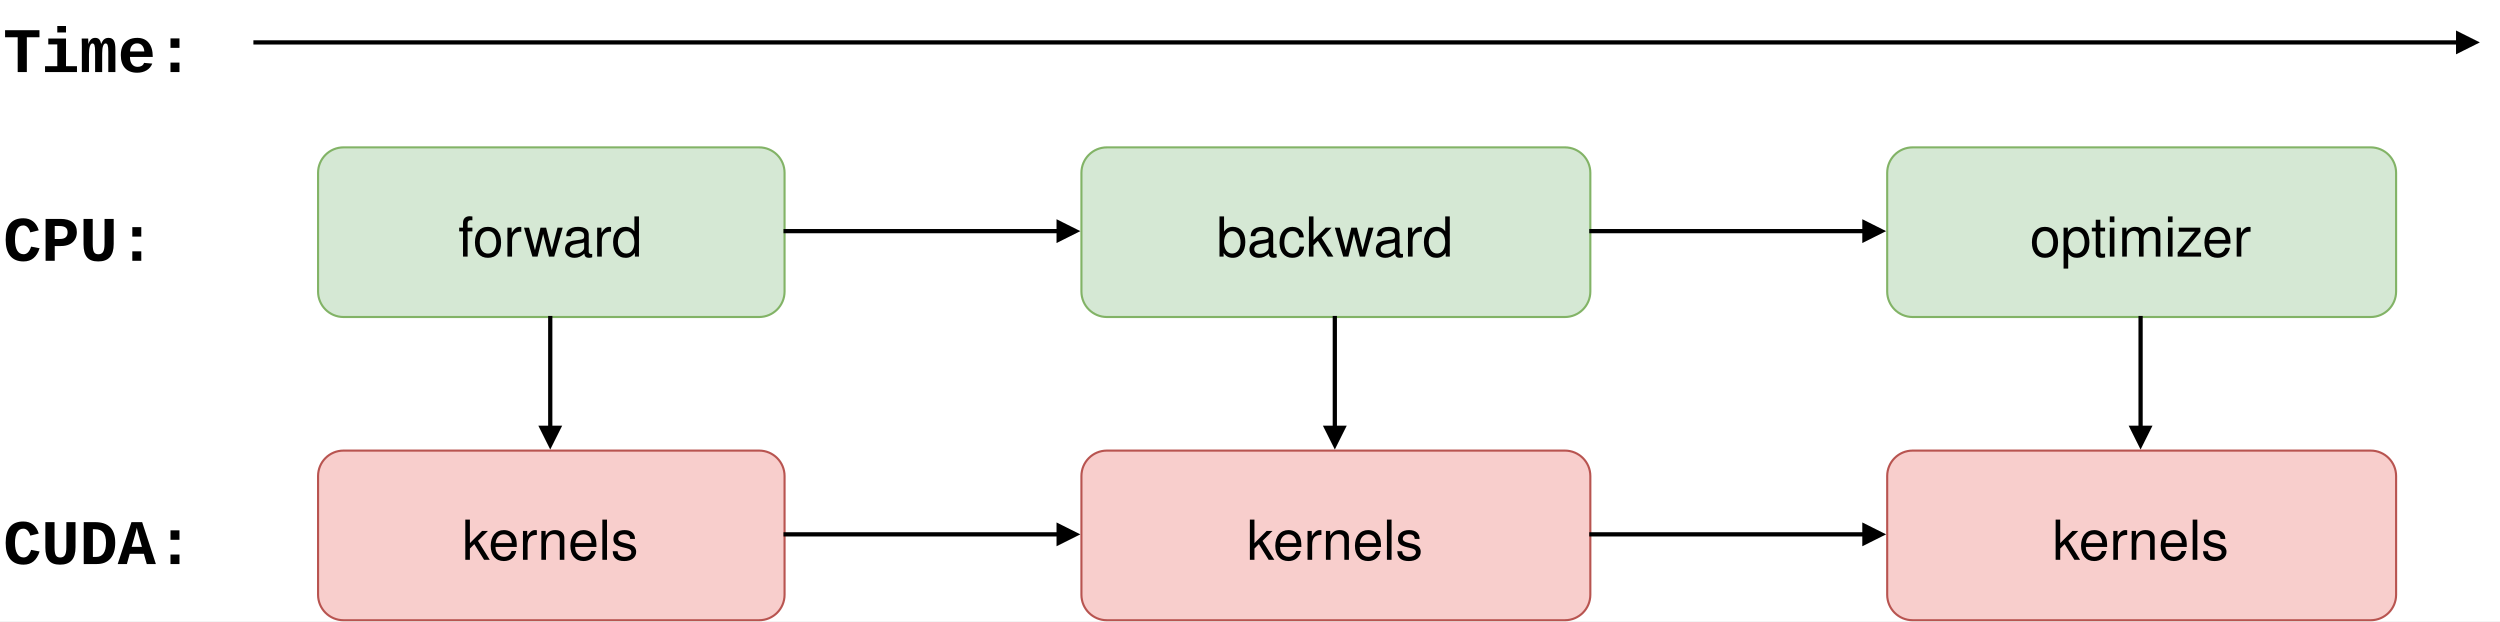
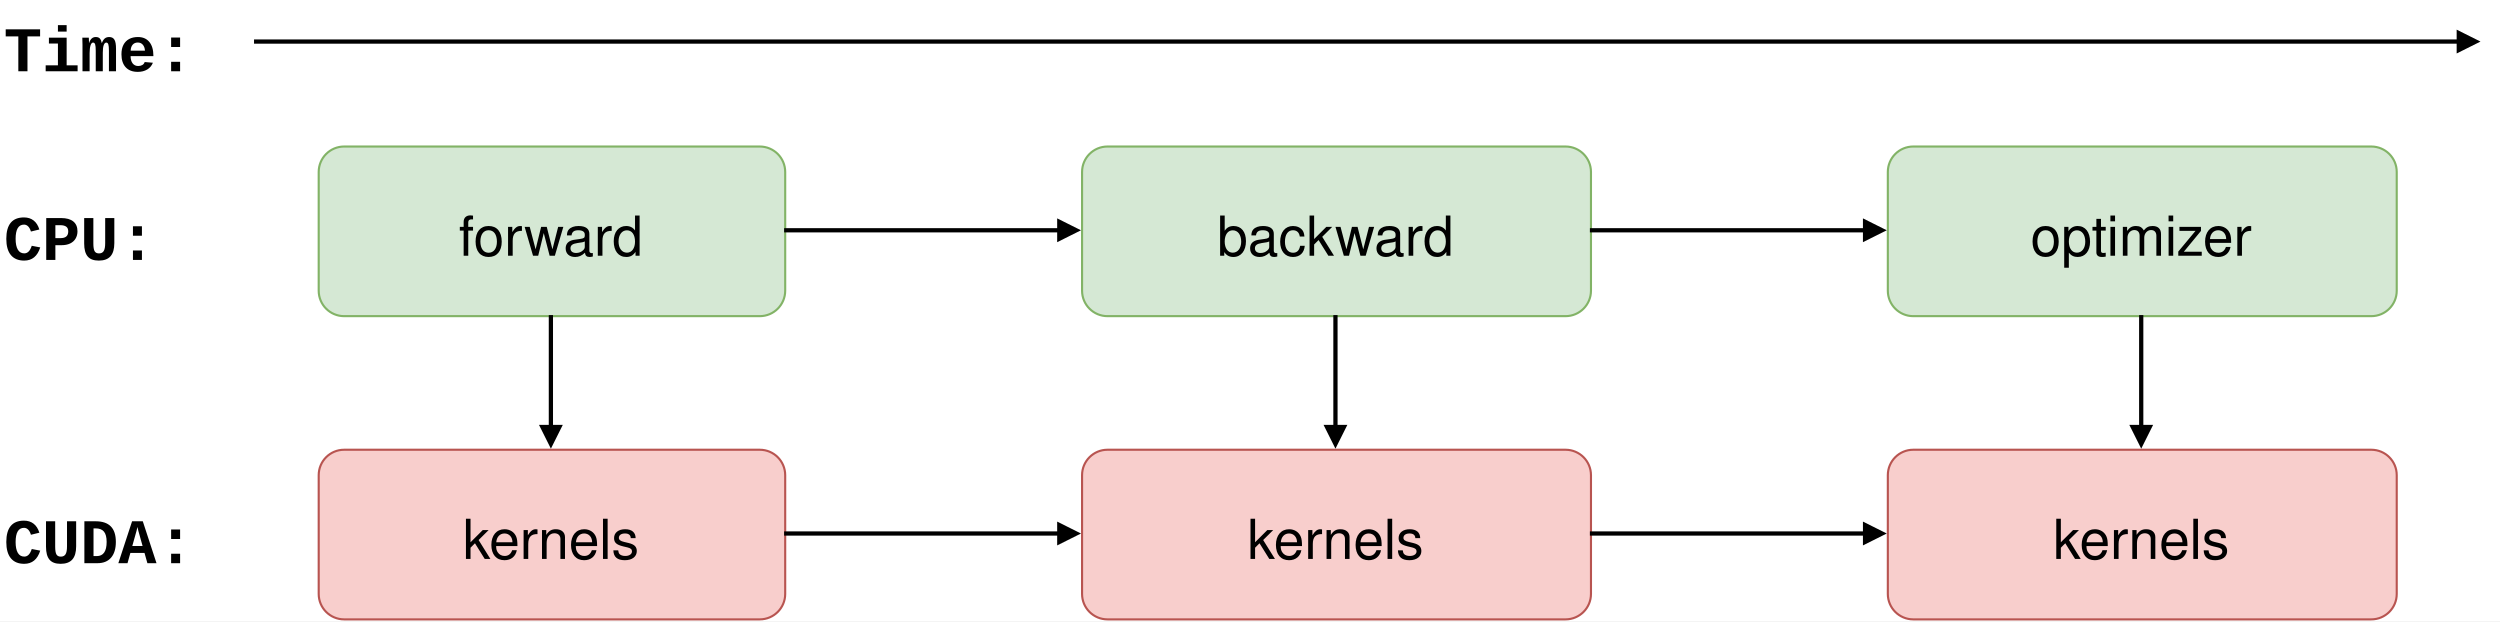
- <svg xmlns="http://www.w3.org/2000/svg" style="background: #ffffff; background-color: var(--ge-adaptive-bg, #ffffff); color-scheme: light dark;" version="1.1" width="1179px" height="293px" viewBox="0 0 1179 293" id="ge-svg-5zqoTnYA2-DGWAulbppQ" content="&lt;mxfile host=&quot;Electron&quot; scale=&quot;1&quot; border=&quot;0&quot;&gt;&#10;  &lt;diagram id=&quot;cpu-cuda-timeline&quot; name=&quot;Page-1&quot;&gt;&#10;    &lt;mxGraphModel dx=&quot;1251&quot; dy=&quot;903&quot; grid=&quot;1&quot; gridSize=&quot;10&quot; guides=&quot;1&quot; tooltips=&quot;1&quot; connect=&quot;1&quot; arrows=&quot;1&quot; fold=&quot;1&quot; page=&quot;1&quot; pageScale=&quot;1&quot; pageWidth=&quot;1600&quot; pageHeight=&quot;900&quot; math=&quot;0&quot; shadow=&quot;0&quot;&gt;&#10;      &lt;root&gt;&#10;        &lt;mxCell id=&quot;0&quot; /&gt;&#10;        &lt;mxCell id=&quot;1&quot; parent=&quot;0&quot; /&gt;&#10;        &lt;mxCell id=&quot;time_label&quot; parent=&quot;1&quot; style=&quot;text;html=1;strokeColor=none;fillColor=none;align=left;verticalAlign=middle;fontSize=30;fontFamily=Courier New;fontStyle=1;whiteSpace=wrap;convertToSvg=1;svgWhiteSpace=wrap;&quot; value=&quot;Time:&quot; vertex=&quot;1&quot;&gt;&#10;          &lt;mxGeometry height=&quot;40&quot; width=&quot;100&quot; x=&quot;70&quot; y=&quot;60&quot; as=&quot;geometry&quot; /&gt;&#10;        &lt;/mxCell&gt;&#10;        &lt;mxCell id=&quot;time_axis&quot; edge=&quot;1&quot; parent=&quot;1&quot; style=&quot;edgeStyle=orthogonalEdgeStyle;rounded=0;html=1;endArrow=block;endFill=1;strokeWidth=2;convertToSvg=1;&quot; value=&quot;&quot;&gt;&#10;          &lt;mxGeometry relative=&quot;1&quot; as=&quot;geometry&quot;&gt;&#10;            &lt;mxPoint x=&quot;190&quot; y=&quot;80&quot; as=&quot;sourcePoint&quot; /&gt;&#10;            &lt;mxPoint x=&quot;1240&quot; y=&quot;80&quot; as=&quot;targetPoint&quot; /&gt;&#10;          &lt;/mxGeometry&gt;&#10;        &lt;/mxCell&gt;&#10;        &lt;mxCell id=&quot;cpu_label&quot; parent=&quot;1&quot; style=&quot;text;html=1;strokeColor=none;fillColor=none;align=left;verticalAlign=middle;fontSize=30;fontStyle=1;fontFamily=Courier New;whiteSpace=wrap;convertToSvg=1;svgWhiteSpace=wrap;&quot; value=&quot;CPU:&quot; vertex=&quot;1&quot;&gt;&#10;          &lt;mxGeometry height=&quot;50&quot; width=&quot;100&quot; x=&quot;70&quot; y=&quot;144&quot; as=&quot;geometry&quot; /&gt;&#10;        &lt;/mxCell&gt;&#10;        &lt;mxCell id=&quot;cuda_label&quot; parent=&quot;1&quot; style=&quot;text;html=1;strokeColor=none;fillColor=none;align=left;verticalAlign=middle;fontSize=30;fontStyle=1;fontFamily=Courier New;whiteSpace=wrap;convertToSvg=1;svgWhiteSpace=wrap;&quot; value=&quot;CUDA:&quot; vertex=&quot;1&quot;&gt;&#10;          &lt;mxGeometry height=&quot;50&quot; width=&quot;120&quot; x=&quot;70&quot; y=&quot;287&quot; as=&quot;geometry&quot; /&gt;&#10;        &lt;/mxCell&gt;&#10;        &lt;mxCell id=&quot;forward&quot; parent=&quot;1&quot; style=&quot;rounded=1;whiteSpace=wrap;html=1;fillColor=#d5e8d4;strokeColor=#82b366;fontSize=26;fontFamily=Helvetica;labelBackgroundColor=none;fontStyle=0;convertToSvg=1;svgWhiteSpace=wrap;&quot; value=&quot;forward&quot; vertex=&quot;1&quot;&gt;&#10;          &lt;mxGeometry height=&quot;80&quot; width=&quot;220&quot; x=&quot;220&quot; y=&quot;129&quot; as=&quot;geometry&quot; /&gt;&#10;        &lt;/mxCell&gt;&#10;        &lt;mxCell id=&quot;backward&quot; parent=&quot;1&quot; style=&quot;rounded=1;whiteSpace=wrap;html=1;fillColor=#d5e8d4;strokeColor=#82b366;fontSize=26;fontFamily=Helvetica;labelBackgroundColor=none;fontStyle=0;convertToSvg=1;svgWhiteSpace=wrap;&quot; value=&quot;backward&quot; vertex=&quot;1&quot;&gt;&#10;          &lt;mxGeometry height=&quot;80&quot; width=&quot;240&quot; x=&quot;580&quot; y=&quot;129&quot; as=&quot;geometry&quot; /&gt;&#10;        &lt;/mxCell&gt;&#10;        &lt;mxCell id=&quot;optimizer&quot; parent=&quot;1&quot; style=&quot;rounded=1;whiteSpace=wrap;html=1;fillColor=#d5e8d4;strokeColor=#82b366;fontSize=26;fontFamily=Helvetica;labelBackgroundColor=none;fontStyle=0;convertToSvg=1;svgWhiteSpace=wrap;&quot; value=&quot;optimizer&quot; vertex=&quot;1&quot;&gt;&#10;          &lt;mxGeometry height=&quot;80&quot; width=&quot;240&quot; x=&quot;960&quot; y=&quot;129&quot; as=&quot;geometry&quot; /&gt;&#10;        &lt;/mxCell&gt;&#10;        &lt;mxCell id=&quot;kernel1&quot; parent=&quot;1&quot; style=&quot;rounded=1;whiteSpace=wrap;html=1;fillColor=#f8cecc;strokeColor=#b85450;fontSize=26;fontFamily=Helvetica;labelBackgroundColor=none;fontStyle=0;convertToSvg=1;svgWhiteSpace=wrap;&quot; value=&quot;kernels&quot; vertex=&quot;1&quot;&gt;&#10;          &lt;mxGeometry height=&quot;80&quot; width=&quot;220&quot; x=&quot;220&quot; y=&quot;272&quot; as=&quot;geometry&quot; /&gt;&#10;        &lt;/mxCell&gt;&#10;        &lt;mxCell id=&quot;kernel2&quot; parent=&quot;1&quot; style=&quot;rounded=1;whiteSpace=wrap;html=1;fillColor=#f8cecc;strokeColor=#b85450;fontSize=26;fontFamily=Helvetica;labelBackgroundColor=none;fontStyle=0;convertToSvg=1;svgWhiteSpace=wrap;&quot; value=&quot;kernels&quot; vertex=&quot;1&quot;&gt;&#10;          &lt;mxGeometry height=&quot;80&quot; width=&quot;240&quot; x=&quot;580&quot; y=&quot;272&quot; as=&quot;geometry&quot; /&gt;&#10;        &lt;/mxCell&gt;&#10;        &lt;mxCell id=&quot;kernel3&quot; parent=&quot;1&quot; style=&quot;rounded=1;whiteSpace=wrap;html=1;fillColor=#f8cecc;strokeColor=#b85450;fontSize=26;fontFamily=Helvetica;labelBackgroundColor=none;fontStyle=0;convertToSvg=1;svgWhiteSpace=wrap;&quot; value=&quot;kernels&quot; vertex=&quot;1&quot;&gt;&#10;          &lt;mxGeometry height=&quot;80&quot; width=&quot;240&quot; x=&quot;960&quot; y=&quot;272&quot; as=&quot;geometry&quot; /&gt;&#10;        &lt;/mxCell&gt;&#10;        &lt;mxCell id=&quot;cpu_edge_1&quot; edge=&quot;1&quot; parent=&quot;1&quot; source=&quot;forward&quot; style=&quot;edgeStyle=orthogonalEdgeStyle;rounded=0;html=1;endArrow=block;endFill=1;strokeWidth=2;fontSize=26;labelBackgroundColor=none;fontStyle=0;fontFamily=Helvetica;convertToSvg=1;&quot; target=&quot;backward&quot;&gt;&#10;          &lt;mxGeometry relative=&quot;1&quot; as=&quot;geometry&quot; /&gt;&#10;        &lt;/mxCell&gt;&#10;        &lt;mxCell id=&quot;cpu_edge_2&quot; edge=&quot;1&quot; parent=&quot;1&quot; source=&quot;backward&quot; style=&quot;edgeStyle=orthogonalEdgeStyle;rounded=0;html=1;endArrow=block;endFill=1;strokeWidth=2;fontSize=26;labelBackgroundColor=none;fontStyle=0;fontFamily=Helvetica;convertToSvg=1;&quot; target=&quot;optimizer&quot;&gt;&#10;          &lt;mxGeometry relative=&quot;1&quot; as=&quot;geometry&quot; /&gt;&#10;        &lt;/mxCell&gt;&#10;        &lt;mxCell id=&quot;cuda_edge_1&quot; edge=&quot;1&quot; parent=&quot;1&quot; source=&quot;kernel1&quot; style=&quot;edgeStyle=orthogonalEdgeStyle;rounded=0;html=1;endArrow=block;endFill=1;strokeWidth=2;fontSize=26;labelBackgroundColor=none;fontStyle=0;fontFamily=Helvetica;convertToSvg=1;&quot; target=&quot;kernel2&quot;&gt;&#10;          &lt;mxGeometry relative=&quot;1&quot; as=&quot;geometry&quot; /&gt;&#10;        &lt;/mxCell&gt;&#10;        &lt;mxCell id=&quot;cuda_edge_2&quot; edge=&quot;1&quot; parent=&quot;1&quot; source=&quot;kernel2&quot; style=&quot;edgeStyle=orthogonalEdgeStyle;rounded=0;html=1;endArrow=block;endFill=1;strokeWidth=2;fontSize=26;labelBackgroundColor=none;fontStyle=0;fontFamily=Helvetica;convertToSvg=1;&quot; target=&quot;kernel3&quot;&gt;&#10;          &lt;mxGeometry relative=&quot;1&quot; as=&quot;geometry&quot; /&gt;&#10;        &lt;/mxCell&gt;&#10;        &lt;mxCell id=&quot;v_edge_1&quot; edge=&quot;1&quot; parent=&quot;1&quot; source=&quot;forward&quot; style=&quot;edgeStyle=orthogonalEdgeStyle;rounded=0;html=1;endArrow=block;endFill=1;strokeWidth=2;fontSize=26;labelBackgroundColor=none;fontStyle=0;fontFamily=Helvetica;convertToSvg=1;&quot; target=&quot;kernel1&quot;&gt;&#10;          &lt;mxGeometry relative=&quot;1&quot; as=&quot;geometry&quot; /&gt;&#10;        &lt;/mxCell&gt;&#10;        &lt;mxCell id=&quot;v_edge_2&quot; edge=&quot;1&quot; parent=&quot;1&quot; source=&quot;backward&quot; style=&quot;edgeStyle=orthogonalEdgeStyle;rounded=0;html=1;endArrow=block;endFill=1;strokeWidth=2;fontSize=26;labelBackgroundColor=none;fontStyle=0;fontFamily=Helvetica;convertToSvg=1;&quot; target=&quot;kernel2&quot;&gt;&#10;          &lt;mxGeometry relative=&quot;1&quot; as=&quot;geometry&quot; /&gt;&#10;        &lt;/mxCell&gt;&#10;        &lt;mxCell id=&quot;v_edge_3&quot; edge=&quot;1&quot; parent=&quot;1&quot; source=&quot;optimizer&quot; style=&quot;edgeStyle=orthogonalEdgeStyle;rounded=0;html=1;endArrow=block;endFill=1;strokeWidth=2;fontSize=26;labelBackgroundColor=none;fontStyle=0;fontFamily=Helvetica;convertToSvg=1;&quot; target=&quot;kernel3&quot;&gt;&#10;          &lt;mxGeometry relative=&quot;1&quot; as=&quot;geometry&quot; /&gt;&#10;        &lt;/mxCell&gt;&#10;      &lt;/root&gt;&#10;    &lt;/mxGraphModel&gt;&#10;  &lt;/diagram&gt;&#10;&lt;/mxfile&gt;&#10;">
-   <style type="text/css">@supports (color: light-dark(#000, #fff)) { #ge-svg-5zqoTnYA2-DGWAulbppQ { --ge-adaptive-bg: light-dark(#ffffff, var(--ge-dark-color, #121212)); } }
-   </style>
+ <svg xmlns="http://www.w3.org/2000/svg" style="background: #ffffff; background-color: #ffffff; color-scheme: light;" version="1.1" width="1179px" height="293px" viewBox="0 0 1179 293" content="&lt;mxfile host=&quot;Electron&quot; scale=&quot;1&quot; border=&quot;0&quot;&gt;&#10;  &lt;diagram id=&quot;mCwNPFaM8a5gXrHrfGkn&quot; name=&quot;Page-1&quot;&gt;&#10;    &lt;mxGraphModel dx=&quot;1443&quot; dy=&quot;1042&quot; grid=&quot;1&quot; gridSize=&quot;10&quot; guides=&quot;1&quot; tooltips=&quot;1&quot; connect=&quot;1&quot; arrows=&quot;1&quot; fold=&quot;1&quot; page=&quot;1&quot; pageScale=&quot;1&quot; pageWidth=&quot;827&quot; pageHeight=&quot;1169&quot; math=&quot;0&quot; shadow=&quot;0&quot;&gt;&#10;      &lt;root&gt;&#10;        &lt;mxCell id=&quot;0&quot; /&gt;&#10;        &lt;mxCell id=&quot;1&quot; parent=&quot;0&quot; /&gt;&#10;        &lt;mxCell id=&quot;of7DgyeDlJfvQGNWHpl4-1&quot; parent=&quot;1&quot; style=&quot;text;html=1;strokeColor=none;fillColor=none;align=left;verticalAlign=middle;fontSize=30;fontFamily=Courier New;fontStyle=1;whiteSpace=wrap;convertToSvg=1;svgWhiteSpace=wrap;&quot; value=&quot;Time:&quot; vertex=&quot;1&quot;&gt;&#10;          &lt;mxGeometry height=&quot;40&quot; width=&quot;100&quot; x=&quot;70&quot; y=&quot;60&quot; as=&quot;geometry&quot; /&gt;&#10;        &lt;/mxCell&gt;&#10;        &lt;mxCell id=&quot;of7DgyeDlJfvQGNWHpl4-2&quot; edge=&quot;1&quot; parent=&quot;1&quot; style=&quot;edgeStyle=orthogonalEdgeStyle;rounded=0;html=1;endArrow=block;endFill=1;strokeWidth=2;convertToSvg=1;&quot; value=&quot;&quot;&gt;&#10;          &lt;mxGeometry relative=&quot;1&quot; as=&quot;geometry&quot;&gt;&#10;            &lt;mxPoint x=&quot;190&quot; y=&quot;80&quot; as=&quot;sourcePoint&quot; /&gt;&#10;            &lt;mxPoint x=&quot;1240&quot; y=&quot;80&quot; as=&quot;targetPoint&quot; /&gt;&#10;          &lt;/mxGeometry&gt;&#10;        &lt;/mxCell&gt;&#10;        &lt;mxCell id=&quot;of7DgyeDlJfvQGNWHpl4-3&quot; parent=&quot;1&quot; style=&quot;text;html=1;strokeColor=none;fillColor=none;align=left;verticalAlign=middle;fontSize=30;fontStyle=1;fontFamily=Courier New;whiteSpace=wrap;convertToSvg=1;svgWhiteSpace=wrap;&quot; value=&quot;CPU:&quot; vertex=&quot;1&quot;&gt;&#10;          &lt;mxGeometry height=&quot;50&quot; width=&quot;100&quot; x=&quot;70&quot; y=&quot;144&quot; as=&quot;geometry&quot; /&gt;&#10;        &lt;/mxCell&gt;&#10;        &lt;mxCell id=&quot;of7DgyeDlJfvQGNWHpl4-4&quot; parent=&quot;1&quot; style=&quot;text;html=1;strokeColor=none;fillColor=none;align=left;verticalAlign=middle;fontSize=30;fontStyle=1;fontFamily=Courier New;whiteSpace=wrap;convertToSvg=1;svgWhiteSpace=wrap;&quot; value=&quot;CUDA:&quot; vertex=&quot;1&quot;&gt;&#10;          &lt;mxGeometry height=&quot;50&quot; width=&quot;120&quot; x=&quot;70&quot; y=&quot;287&quot; as=&quot;geometry&quot; /&gt;&#10;        &lt;/mxCell&gt;&#10;        &lt;mxCell id=&quot;of7DgyeDlJfvQGNWHpl4-5&quot; parent=&quot;1&quot; style=&quot;rounded=1;whiteSpace=wrap;html=1;fillColor=#d5e8d4;strokeColor=#82b366;fontSize=26;fontFamily=Helvetica;labelBackgroundColor=none;fontStyle=0;convertToSvg=1;svgWhiteSpace=wrap;&quot; value=&quot;forward&quot; vertex=&quot;1&quot;&gt;&#10;          &lt;mxGeometry height=&quot;80&quot; width=&quot;220&quot; x=&quot;220&quot; y=&quot;129&quot; as=&quot;geometry&quot; /&gt;&#10;        &lt;/mxCell&gt;&#10;        &lt;mxCell id=&quot;of7DgyeDlJfvQGNWHpl4-6&quot; parent=&quot;1&quot; style=&quot;rounded=1;whiteSpace=wrap;html=1;fillColor=#d5e8d4;strokeColor=#82b366;fontSize=26;fontFamily=Helvetica;labelBackgroundColor=none;fontStyle=0;convertToSvg=1;svgWhiteSpace=wrap;&quot; value=&quot;backward&quot; vertex=&quot;1&quot;&gt;&#10;          &lt;mxGeometry height=&quot;80&quot; width=&quot;240&quot; x=&quot;580&quot; y=&quot;129&quot; as=&quot;geometry&quot; /&gt;&#10;        &lt;/mxCell&gt;&#10;        &lt;mxCell id=&quot;of7DgyeDlJfvQGNWHpl4-7&quot; parent=&quot;1&quot; style=&quot;rounded=1;whiteSpace=wrap;html=1;fillColor=#d5e8d4;strokeColor=#82b366;fontSize=26;fontFamily=Helvetica;labelBackgroundColor=none;fontStyle=0;convertToSvg=1;svgWhiteSpace=wrap;&quot; value=&quot;optimizer&quot; vertex=&quot;1&quot;&gt;&#10;          &lt;mxGeometry height=&quot;80&quot; width=&quot;240&quot; x=&quot;960&quot; y=&quot;129&quot; as=&quot;geometry&quot; /&gt;&#10;        &lt;/mxCell&gt;&#10;        &lt;mxCell id=&quot;of7DgyeDlJfvQGNWHpl4-8&quot; parent=&quot;1&quot; style=&quot;rounded=1;whiteSpace=wrap;html=1;fillColor=#f8cecc;strokeColor=#b85450;fontSize=26;fontFamily=Helvetica;labelBackgroundColor=none;fontStyle=0;convertToSvg=1;svgWhiteSpace=wrap;&quot; value=&quot;kernels&quot; vertex=&quot;1&quot;&gt;&#10;          &lt;mxGeometry height=&quot;80&quot; width=&quot;220&quot; x=&quot;220&quot; y=&quot;272&quot; as=&quot;geometry&quot; /&gt;&#10;        &lt;/mxCell&gt;&#10;        &lt;mxCell id=&quot;of7DgyeDlJfvQGNWHpl4-9&quot; parent=&quot;1&quot; style=&quot;rounded=1;whiteSpace=wrap;html=1;fillColor=#f8cecc;strokeColor=#b85450;fontSize=26;fontFamily=Helvetica;labelBackgroundColor=none;fontStyle=0;convertToSvg=1;svgWhiteSpace=wrap;&quot; value=&quot;kernels&quot; vertex=&quot;1&quot;&gt;&#10;          &lt;mxGeometry height=&quot;80&quot; width=&quot;240&quot; x=&quot;580&quot; y=&quot;272&quot; as=&quot;geometry&quot; /&gt;&#10;        &lt;/mxCell&gt;&#10;        &lt;mxCell id=&quot;of7DgyeDlJfvQGNWHpl4-10&quot; parent=&quot;1&quot; style=&quot;rounded=1;whiteSpace=wrap;html=1;fillColor=#f8cecc;strokeColor=#b85450;fontSize=26;fontFamily=Helvetica;labelBackgroundColor=none;fontStyle=0;convertToSvg=1;svgWhiteSpace=wrap;&quot; value=&quot;kernels&quot; vertex=&quot;1&quot;&gt;&#10;          &lt;mxGeometry height=&quot;80&quot; width=&quot;240&quot; x=&quot;960&quot; y=&quot;272&quot; as=&quot;geometry&quot; /&gt;&#10;        &lt;/mxCell&gt;&#10;        &lt;mxCell id=&quot;of7DgyeDlJfvQGNWHpl4-11&quot; edge=&quot;1&quot; parent=&quot;1&quot; source=&quot;of7DgyeDlJfvQGNWHpl4-5&quot; style=&quot;edgeStyle=orthogonalEdgeStyle;rounded=0;html=1;endArrow=block;endFill=1;strokeWidth=2;fontSize=26;labelBackgroundColor=none;fontStyle=0;fontFamily=Helvetica;convertToSvg=1;&quot; target=&quot;of7DgyeDlJfvQGNWHpl4-6&quot;&gt;&#10;          &lt;mxGeometry relative=&quot;1&quot; as=&quot;geometry&quot; /&gt;&#10;        &lt;/mxCell&gt;&#10;        &lt;mxCell id=&quot;of7DgyeDlJfvQGNWHpl4-12&quot; edge=&quot;1&quot; parent=&quot;1&quot; source=&quot;of7DgyeDlJfvQGNWHpl4-6&quot; style=&quot;edgeStyle=orthogonalEdgeStyle;rounded=0;html=1;endArrow=block;endFill=1;strokeWidth=2;fontSize=26;labelBackgroundColor=none;fontStyle=0;fontFamily=Helvetica;convertToSvg=1;&quot; target=&quot;of7DgyeDlJfvQGNWHpl4-7&quot;&gt;&#10;          &lt;mxGeometry relative=&quot;1&quot; as=&quot;geometry&quot; /&gt;&#10;        &lt;/mxCell&gt;&#10;        &lt;mxCell id=&quot;of7DgyeDlJfvQGNWHpl4-13&quot; edge=&quot;1&quot; parent=&quot;1&quot; source=&quot;of7DgyeDlJfvQGNWHpl4-8&quot; style=&quot;edgeStyle=orthogonalEdgeStyle;rounded=0;html=1;endArrow=block;endFill=1;strokeWidth=2;fontSize=26;labelBackgroundColor=none;fontStyle=0;fontFamily=Helvetica;convertToSvg=1;&quot; target=&quot;of7DgyeDlJfvQGNWHpl4-9&quot;&gt;&#10;          &lt;mxGeometry relative=&quot;1&quot; as=&quot;geometry&quot; /&gt;&#10;        &lt;/mxCell&gt;&#10;        &lt;mxCell id=&quot;of7DgyeDlJfvQGNWHpl4-14&quot; edge=&quot;1&quot; parent=&quot;1&quot; source=&quot;of7DgyeDlJfvQGNWHpl4-9&quot; style=&quot;edgeStyle=orthogonalEdgeStyle;rounded=0;html=1;endArrow=block;endFill=1;strokeWidth=2;fontSize=26;labelBackgroundColor=none;fontStyle=0;fontFamily=Helvetica;convertToSvg=1;&quot; target=&quot;of7DgyeDlJfvQGNWHpl4-10&quot;&gt;&#10;          &lt;mxGeometry relative=&quot;1&quot; as=&quot;geometry&quot; /&gt;&#10;        &lt;/mxCell&gt;&#10;        &lt;mxCell id=&quot;of7DgyeDlJfvQGNWHpl4-15&quot; edge=&quot;1&quot; parent=&quot;1&quot; source=&quot;of7DgyeDlJfvQGNWHpl4-5&quot; style=&quot;edgeStyle=orthogonalEdgeStyle;rounded=0;html=1;endArrow=block;endFill=1;strokeWidth=2;fontSize=26;labelBackgroundColor=none;fontStyle=0;fontFamily=Helvetica;convertToSvg=1;&quot; target=&quot;of7DgyeDlJfvQGNWHpl4-8&quot;&gt;&#10;          &lt;mxGeometry relative=&quot;1&quot; as=&quot;geometry&quot; /&gt;&#10;        &lt;/mxCell&gt;&#10;        &lt;mxCell id=&quot;of7DgyeDlJfvQGNWHpl4-16&quot; edge=&quot;1&quot; parent=&quot;1&quot; source=&quot;of7DgyeDlJfvQGNWHpl4-6&quot; style=&quot;edgeStyle=orthogonalEdgeStyle;rounded=0;html=1;endArrow=block;endFill=1;strokeWidth=2;fontSize=26;labelBackgroundColor=none;fontStyle=0;fontFamily=Helvetica;convertToSvg=1;&quot; target=&quot;of7DgyeDlJfvQGNWHpl4-9&quot;&gt;&#10;          &lt;mxGeometry relative=&quot;1&quot; as=&quot;geometry&quot; /&gt;&#10;        &lt;/mxCell&gt;&#10;        &lt;mxCell id=&quot;of7DgyeDlJfvQGNWHpl4-17&quot; edge=&quot;1&quot; parent=&quot;1&quot; source=&quot;of7DgyeDlJfvQGNWHpl4-7&quot; style=&quot;edgeStyle=orthogonalEdgeStyle;rounded=0;html=1;endArrow=block;endFill=1;strokeWidth=2;fontSize=26;labelBackgroundColor=none;fontStyle=0;fontFamily=Helvetica;convertToSvg=1;&quot; target=&quot;of7DgyeDlJfvQGNWHpl4-10&quot;&gt;&#10;          &lt;mxGeometry relative=&quot;1&quot; as=&quot;geometry&quot; /&gt;&#10;        &lt;/mxCell&gt;&#10;      &lt;/root&gt;&#10;    &lt;/mxGraphModel&gt;&#10;  &lt;/diagram&gt;&#10;&lt;/mxfile&gt;&#10;">
  <defs />
-   <rect fill="#ffffff" width="100%" height="100%" x="0" y="0" style="fill: var(--ge-adaptive-bg, #ffffff);" />
+   <rect fill="#ffffff" width="100%" height="100%" x="0" y="0" style="fill: rgb(255, 255, 255);" />
  <g>
    <g data-cell-id="0">
      <g data-cell-id="1">
-         <g data-cell-id="time_label">
+         <g data-cell-id="of7DgyeDlJfvQGNWHpl4-1">
          <g>
-             <rect x="-0.5" y="0" width="100" height="40" fill="none" stroke="none" pointer-events="all" />
+             <rect x="-0.2" y="-0.4" width="100" height="40" fill="none" stroke="none" pointer-events="all" />
          </g>
          <g>
-             <g fill="#000000" font-family="'Courier New'" font-weight="bold" text-anchor="start" font-size="30px" style="fill: light-dark(rgb(0, 0, 0), rgb(255, 255, 255));">
-               <g transform="translate(1.5,34) scale(1)">
+             <g fill="#000000" font-family="'Courier New'" font-weight="bold" text-anchor="start" font-size="30px" style="fill: rgb(0, 0, 0);">
+               <g transform="translate(1.8,33.6) scale(1)">
                <text>
                  <tspan>Time:
                  </tspan>
                </text>
              </g>
            </g>
          </g>
        </g>
-         <g data-cell-id="time_axis">
+         <g data-cell-id="of7DgyeDlJfvQGNWHpl4-2">
          <g>
-             <path d="M 119.5 20 L 1159.26 20" fill="none" stroke="#000000" stroke-width="2" stroke-miterlimit="10" pointer-events="stroke" style="stroke: light-dark(rgb(0, 0, 0), rgb(255, 255, 255));" />
-             <path d="M 1167.26 20 L 1159.26 24 L 1159.26 16 Z" fill="#000000" stroke="#000000" stroke-width="2" stroke-miterlimit="10" pointer-events="all" style="fill: light-dark(rgb(0, 0, 0), rgb(255, 255, 255)); stroke: light-dark(rgb(0, 0, 0), rgb(255, 255, 255));" />
+             <path d="M 119.8 19.6 L 1159.56 19.6" fill="none" stroke="#000000" stroke-width="2" stroke-miterlimit="10" pointer-events="stroke" style="stroke: rgb(0, 0, 0);" />
+             <path d="M 1167.56 19.6 L 1159.56 23.6 L 1159.56 15.6 Z" fill="#000000" stroke="#000000" stroke-width="2" stroke-miterlimit="10" pointer-events="all" style="fill: rgb(0, 0, 0); stroke: rgb(0, 0, 0);" />
          </g>
        </g>
-         <g data-cell-id="cpu_label">
+         <g data-cell-id="of7DgyeDlJfvQGNWHpl4-3">
          <g>
-             <rect x="-0.5" y="84" width="100" height="50" fill="none" stroke="none" pointer-events="all" />
+             <rect x="-0.2" y="83.6" width="100" height="50" fill="none" stroke="none" pointer-events="all" />
          </g>
          <g>
-             <g fill="#000000" font-family="'Courier New'" font-weight="bold" text-anchor="start" font-size="30px" style="fill: light-dark(rgb(0, 0, 0), rgb(255, 255, 255));">
-               <g transform="translate(1.5,123) scale(1)">
+             <g fill="#000000" font-family="'Courier New'" font-weight="bold" text-anchor="start" font-size="30px" style="fill: rgb(0, 0, 0);">
+               <g transform="translate(1.8,122.6) scale(1)">
                <text>
                  <tspan>CPU:
                  </tspan>
                </text>
              </g>
            </g>
          </g>
        </g>
-         <g data-cell-id="cuda_label">
+         <g data-cell-id="of7DgyeDlJfvQGNWHpl4-4">
          <g>
-             <rect x="-0.5" y="227" width="120" height="50" fill="none" stroke="none" pointer-events="all" />
+             <rect x="-0.2" y="226.6" width="120" height="50" fill="none" stroke="none" pointer-events="all" />
          </g>
          <g>
-             <g fill="#000000" font-family="'Courier New'" font-weight="bold" text-anchor="start" font-size="30px" style="fill: light-dark(rgb(0, 0, 0), rgb(255, 255, 255));">
-               <g transform="translate(1.5,266) scale(1)">
+             <g fill="#000000" font-family="'Courier New'" font-weight="bold" text-anchor="start" font-size="30px" style="fill: rgb(0, 0, 0);">
+               <g transform="translate(1.8,265.6) scale(1)">
                <text>
                  <tspan>CUDA:
                  </tspan>
                </text>
              </g>
            </g>
          </g>
        </g>
-         <g data-cell-id="forward">
+         <g data-cell-id="of7DgyeDlJfvQGNWHpl4-5">
          <g transform="translate(0.5,0.5)">
-             <rect x="149.5" y="69" width="220" height="80" rx="12" ry="12" fill="#d5e8d4" stroke="#82b366" pointer-events="all" style="fill: rgb(213, 232, 212); stroke: rgb(130, 179, 102);" />
+             <rect x="149.8" y="68.6" width="220" height="80" rx="12" ry="12" fill="#d5e8d4" stroke="#82b366" pointer-events="all" style="fill: rgb(213, 232, 212); stroke: rgb(130, 179, 102);" />
          </g>
          <g>
-             <g fill="#000000" font-family="Helvetica" text-anchor="middle" font-size="26px" style="fill: light-dark(rgb(0, 0, 0), rgb(255, 255, 255));">
-               <g transform="translate(259.5,121) scale(1)">
+             <g fill="#000000" font-family="Helvetica" text-anchor="middle" font-size="26px" style="fill: rgb(0, 0, 0);">
+               <g transform="translate(259.8,120.6) scale(1)">
                <text>
                  <tspan>forward
                  </tspan>
                </text>
              </g>
            </g>
          </g>
        </g>
-         <g data-cell-id="backward">
+         <g data-cell-id="of7DgyeDlJfvQGNWHpl4-6">
          <g transform="translate(0.5,0.5)">
-             <rect x="509.5" y="69" width="240" height="80" rx="12" ry="12" fill="#d5e8d4" stroke="#82b366" pointer-events="all" style="fill: rgb(213, 232, 212); stroke: rgb(130, 179, 102);" />
+             <rect x="509.8" y="68.6" width="240" height="80" rx="12" ry="12" fill="#d5e8d4" stroke="#82b366" pointer-events="all" style="fill: rgb(213, 232, 212); stroke: rgb(130, 179, 102);" />
          </g>
          <g>
-             <g fill="#000000" font-family="Helvetica" text-anchor="middle" font-size="26px" style="fill: light-dark(rgb(0, 0, 0), rgb(255, 255, 255));">
-               <g transform="translate(629.5,121) scale(1)">
+             <g fill="#000000" font-family="Helvetica" text-anchor="middle" font-size="26px" style="fill: rgb(0, 0, 0);">
+               <g transform="translate(629.8,120.6) scale(1)">
                <text>
                  <tspan>backward
                  </tspan>
                </text>
              </g>
            </g>
          </g>
        </g>
-         <g data-cell-id="optimizer">
+         <g data-cell-id="of7DgyeDlJfvQGNWHpl4-7">
          <g transform="translate(0.5,0.5)">
-             <rect x="889.5" y="69" width="240" height="80" rx="12" ry="12" fill="#d5e8d4" stroke="#82b366" pointer-events="all" style="fill: rgb(213, 232, 212); stroke: rgb(130, 179, 102);" />
+             <rect x="889.8" y="68.6" width="240" height="80" rx="12" ry="12" fill="#d5e8d4" stroke="#82b366" pointer-events="all" style="fill: rgb(213, 232, 212); stroke: rgb(130, 179, 102);" />
          </g>
          <g>
-             <g fill="#000000" font-family="Helvetica" text-anchor="middle" font-size="26px" style="fill: light-dark(rgb(0, 0, 0), rgb(255, 255, 255));">
-               <g transform="translate(1009.5,121) scale(1)">
+             <g fill="#000000" font-family="Helvetica" text-anchor="middle" font-size="26px" style="fill: rgb(0, 0, 0);">
+               <g transform="translate(1009.8,120.6) scale(1)">
                <text>
                  <tspan>optimizer
                  </tspan>
                </text>
              </g>
            </g>
          </g>
        </g>
-         <g data-cell-id="kernel1">
+         <g data-cell-id="of7DgyeDlJfvQGNWHpl4-8">
          <g transform="translate(0.5,0.5)">
-             <rect x="149.5" y="212" width="220" height="80" rx="12" ry="12" fill="#f8cecc" stroke="#b85450" pointer-events="all" style="fill: rgb(248, 206, 204); stroke: rgb(184, 84, 80);" />
+             <rect x="149.8" y="211.6" width="220" height="80" rx="12" ry="12" fill="#f8cecc" stroke="#b85450" pointer-events="all" style="fill: rgb(248, 206, 204); stroke: rgb(184, 84, 80);" />
          </g>
          <g>
-             <g fill="#000000" font-family="Helvetica" text-anchor="middle" font-size="26px" style="fill: light-dark(rgb(0, 0, 0), rgb(255, 255, 255));">
-               <g transform="translate(259.5,264) scale(1)">
+             <g fill="#000000" font-family="Helvetica" text-anchor="middle" font-size="26px" style="fill: rgb(0, 0, 0);">
+               <g transform="translate(259.8,263.6) scale(1)">
                <text>
                  <tspan>kernels
                  </tspan>
                </text>
              </g>
            </g>
          </g>
        </g>
-         <g data-cell-id="kernel2">
+         <g data-cell-id="of7DgyeDlJfvQGNWHpl4-9">
          <g transform="translate(0.5,0.5)">
-             <rect x="509.5" y="212" width="240" height="80" rx="12" ry="12" fill="#f8cecc" stroke="#b85450" pointer-events="all" style="fill: rgb(248, 206, 204); stroke: rgb(184, 84, 80);" />
+             <rect x="509.8" y="211.6" width="240" height="80" rx="12" ry="12" fill="#f8cecc" stroke="#b85450" pointer-events="all" style="fill: rgb(248, 206, 204); stroke: rgb(184, 84, 80);" />
          </g>
          <g>
-             <g fill="#000000" font-family="Helvetica" text-anchor="middle" font-size="26px" style="fill: light-dark(rgb(0, 0, 0), rgb(255, 255, 255));">
-               <g transform="translate(629.5,264) scale(1)">
+             <g fill="#000000" font-family="Helvetica" text-anchor="middle" font-size="26px" style="fill: rgb(0, 0, 0);">
+               <g transform="translate(629.8,263.6) scale(1)">
                <text>
                  <tspan>kernels
                  </tspan>
                </text>
              </g>
            </g>
          </g>
        </g>
-         <g data-cell-id="kernel3">
+         <g data-cell-id="of7DgyeDlJfvQGNWHpl4-10">
          <g transform="translate(0.5,0.5)">
-             <rect x="889.5" y="212" width="240" height="80" rx="12" ry="12" fill="#f8cecc" stroke="#b85450" pointer-events="all" style="fill: rgb(248, 206, 204); stroke: rgb(184, 84, 80);" />
+             <rect x="889.8" y="211.6" width="240" height="80" rx="12" ry="12" fill="#f8cecc" stroke="#b85450" pointer-events="all" style="fill: rgb(248, 206, 204); stroke: rgb(184, 84, 80);" />
          </g>
          <g>
-             <g fill="#000000" font-family="Helvetica" text-anchor="middle" font-size="26px" style="fill: light-dark(rgb(0, 0, 0), rgb(255, 255, 255));">
-               <g transform="translate(1009.5,264) scale(1)">
+             <g fill="#000000" font-family="Helvetica" text-anchor="middle" font-size="26px" style="fill: rgb(0, 0, 0);">
+               <g transform="translate(1009.8,263.6) scale(1)">
                <text>
                  <tspan>kernels
                  </tspan>
                </text>
              </g>
            </g>
          </g>
        </g>
-         <g data-cell-id="cpu_edge_1">
+         <g data-cell-id="of7DgyeDlJfvQGNWHpl4-11">
          <g>
-             <path d="M 369.5 109 L 499.26 109" fill="none" stroke="#000000" stroke-width="2" stroke-miterlimit="10" pointer-events="stroke" style="stroke: light-dark(rgb(0, 0, 0), rgb(255, 255, 255));" />
-             <path d="M 507.26 109 L 499.26 113 L 499.26 105 Z" fill="#000000" stroke="#000000" stroke-width="2" stroke-miterlimit="10" pointer-events="all" style="fill: light-dark(rgb(0, 0, 0), rgb(255, 255, 255)); stroke: light-dark(rgb(0, 0, 0), rgb(255, 255, 255));" />
+             <path d="M 369.8 108.6 L 499.56 108.6" fill="none" stroke="#000000" stroke-width="2" stroke-miterlimit="10" pointer-events="stroke" style="stroke: rgb(0, 0, 0);" />
+             <path d="M 507.56 108.6 L 499.56 112.6 L 499.56 104.6 Z" fill="#000000" stroke="#000000" stroke-width="2" stroke-miterlimit="10" pointer-events="all" style="fill: rgb(0, 0, 0); stroke: rgb(0, 0, 0);" />
          </g>
        </g>
-         <g data-cell-id="cpu_edge_2">
+         <g data-cell-id="of7DgyeDlJfvQGNWHpl4-12">
          <g>
-             <path d="M 749.5 109 L 879.26 109" fill="none" stroke="#000000" stroke-width="2" stroke-miterlimit="10" pointer-events="stroke" style="stroke: light-dark(rgb(0, 0, 0), rgb(255, 255, 255));" />
-             <path d="M 887.26 109 L 879.26 113 L 879.26 105 Z" fill="#000000" stroke="#000000" stroke-width="2" stroke-miterlimit="10" pointer-events="all" style="fill: light-dark(rgb(0, 0, 0), rgb(255, 255, 255)); stroke: light-dark(rgb(0, 0, 0), rgb(255, 255, 255));" />
+             <path d="M 749.8 108.6 L 879.56 108.6" fill="none" stroke="#000000" stroke-width="2" stroke-miterlimit="10" pointer-events="stroke" style="stroke: rgb(0, 0, 0);" />
+             <path d="M 887.56 108.6 L 879.56 112.6 L 879.56 104.6 Z" fill="#000000" stroke="#000000" stroke-width="2" stroke-miterlimit="10" pointer-events="all" style="fill: rgb(0, 0, 0); stroke: rgb(0, 0, 0);" />
          </g>
        </g>
-         <g data-cell-id="cuda_edge_1">
+         <g data-cell-id="of7DgyeDlJfvQGNWHpl4-13">
          <g>
-             <path d="M 369.5 252 L 499.26 252" fill="none" stroke="#000000" stroke-width="2" stroke-miterlimit="10" pointer-events="stroke" style="stroke: light-dark(rgb(0, 0, 0), rgb(255, 255, 255));" />
-             <path d="M 507.26 252 L 499.26 256 L 499.26 248 Z" fill="#000000" stroke="#000000" stroke-width="2" stroke-miterlimit="10" pointer-events="all" style="fill: light-dark(rgb(0, 0, 0), rgb(255, 255, 255)); stroke: light-dark(rgb(0, 0, 0), rgb(255, 255, 255));" />
+             <path d="M 369.8 251.6 L 499.56 251.6" fill="none" stroke="#000000" stroke-width="2" stroke-miterlimit="10" pointer-events="stroke" style="stroke: rgb(0, 0, 0);" />
+             <path d="M 507.56 251.6 L 499.56 255.6 L 499.56 247.6 Z" fill="#000000" stroke="#000000" stroke-width="2" stroke-miterlimit="10" pointer-events="all" style="fill: rgb(0, 0, 0); stroke: rgb(0, 0, 0);" />
          </g>
        </g>
-         <g data-cell-id="cuda_edge_2">
+         <g data-cell-id="of7DgyeDlJfvQGNWHpl4-14">
          <g>
-             <path d="M 749.5 252 L 879.26 252" fill="none" stroke="#000000" stroke-width="2" stroke-miterlimit="10" pointer-events="stroke" style="stroke: light-dark(rgb(0, 0, 0), rgb(255, 255, 255));" />
-             <path d="M 887.26 252 L 879.26 256 L 879.26 248 Z" fill="#000000" stroke="#000000" stroke-width="2" stroke-miterlimit="10" pointer-events="all" style="fill: light-dark(rgb(0, 0, 0), rgb(255, 255, 255)); stroke: light-dark(rgb(0, 0, 0), rgb(255, 255, 255));" />
+             <path d="M 749.8 251.6 L 879.56 251.6" fill="none" stroke="#000000" stroke-width="2" stroke-miterlimit="10" pointer-events="stroke" style="stroke: rgb(0, 0, 0);" />
+             <path d="M 887.56 251.6 L 879.56 255.6 L 879.56 247.6 Z" fill="#000000" stroke="#000000" stroke-width="2" stroke-miterlimit="10" pointer-events="all" style="fill: rgb(0, 0, 0); stroke: rgb(0, 0, 0);" />
          </g>
        </g>
-         <g data-cell-id="v_edge_1">
+         <g data-cell-id="of7DgyeDlJfvQGNWHpl4-15">
          <g>
-             <path d="M 259.5 149 L 259.5 201.76" fill="none" stroke="#000000" stroke-width="2" stroke-miterlimit="10" pointer-events="stroke" style="stroke: light-dark(rgb(0, 0, 0), rgb(255, 255, 255));" />
-             <path d="M 259.5 209.76 L 255.5 201.76 L 263.5 201.76 Z" fill="#000000" stroke="#000000" stroke-width="2" stroke-miterlimit="10" pointer-events="all" style="fill: light-dark(rgb(0, 0, 0), rgb(255, 255, 255)); stroke: light-dark(rgb(0, 0, 0), rgb(255, 255, 255));" />
+             <path d="M 259.8 148.6 L 259.8 201.36" fill="none" stroke="#000000" stroke-width="2" stroke-miterlimit="10" pointer-events="stroke" style="stroke: rgb(0, 0, 0);" />
+             <path d="M 259.8 209.36 L 255.8 201.36 L 263.8 201.36 Z" fill="#000000" stroke="#000000" stroke-width="2" stroke-miterlimit="10" pointer-events="all" style="fill: rgb(0, 0, 0); stroke: rgb(0, 0, 0);" />
          </g>
        </g>
-         <g data-cell-id="v_edge_2">
+         <g data-cell-id="of7DgyeDlJfvQGNWHpl4-16">
          <g>
-             <path d="M 629.5 149 L 629.5 201.76" fill="none" stroke="#000000" stroke-width="2" stroke-miterlimit="10" pointer-events="stroke" style="stroke: light-dark(rgb(0, 0, 0), rgb(255, 255, 255));" />
-             <path d="M 629.5 209.76 L 625.5 201.76 L 633.5 201.76 Z" fill="#000000" stroke="#000000" stroke-width="2" stroke-miterlimit="10" pointer-events="all" style="fill: light-dark(rgb(0, 0, 0), rgb(255, 255, 255)); stroke: light-dark(rgb(0, 0, 0), rgb(255, 255, 255));" />
+             <path d="M 629.8 148.6 L 629.8 201.36" fill="none" stroke="#000000" stroke-width="2" stroke-miterlimit="10" pointer-events="stroke" style="stroke: rgb(0, 0, 0);" />
+             <path d="M 629.8 209.36 L 625.8 201.36 L 633.8 201.36 Z" fill="#000000" stroke="#000000" stroke-width="2" stroke-miterlimit="10" pointer-events="all" style="fill: rgb(0, 0, 0); stroke: rgb(0, 0, 0);" />
          </g>
        </g>
-         <g data-cell-id="v_edge_3">
+         <g data-cell-id="of7DgyeDlJfvQGNWHpl4-17">
          <g>
-             <path d="M 1009.5 149 L 1009.5 201.76" fill="none" stroke="#000000" stroke-width="2" stroke-miterlimit="10" pointer-events="stroke" style="stroke: light-dark(rgb(0, 0, 0), rgb(255, 255, 255));" />
-             <path d="M 1009.5 209.76 L 1005.5 201.76 L 1013.5 201.76 Z" fill="#000000" stroke="#000000" stroke-width="2" stroke-miterlimit="10" pointer-events="all" style="fill: light-dark(rgb(0, 0, 0), rgb(255, 255, 255)); stroke: light-dark(rgb(0, 0, 0), rgb(255, 255, 255));" />
+             <path d="M 1009.8 148.6 L 1009.8 201.36" fill="none" stroke="#000000" stroke-width="2" stroke-miterlimit="10" pointer-events="stroke" style="stroke: rgb(0, 0, 0);" />
+             <path d="M 1009.8 209.36 L 1005.8 201.36 L 1013.8 201.36 Z" fill="#000000" stroke="#000000" stroke-width="2" stroke-miterlimit="10" pointer-events="all" style="fill: rgb(0, 0, 0); stroke: rgb(0, 0, 0);" />
          </g>
        </g>
      </g>
    </g>
  </g>
</svg>
